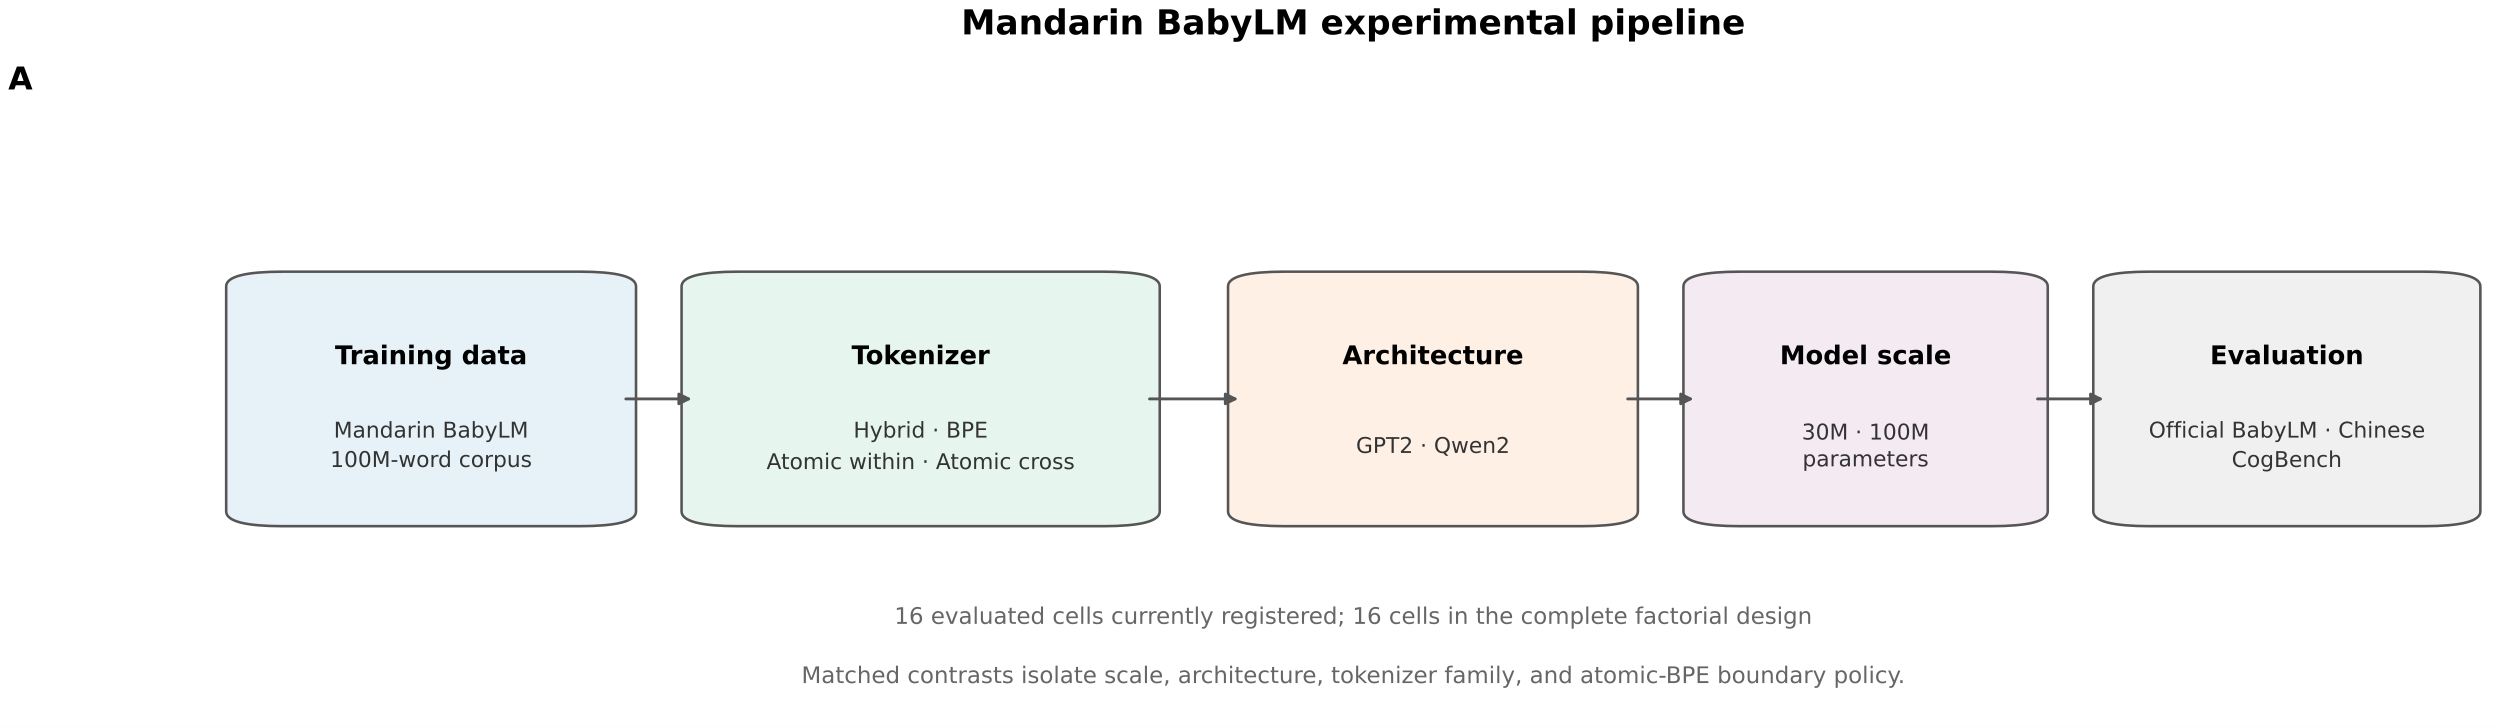
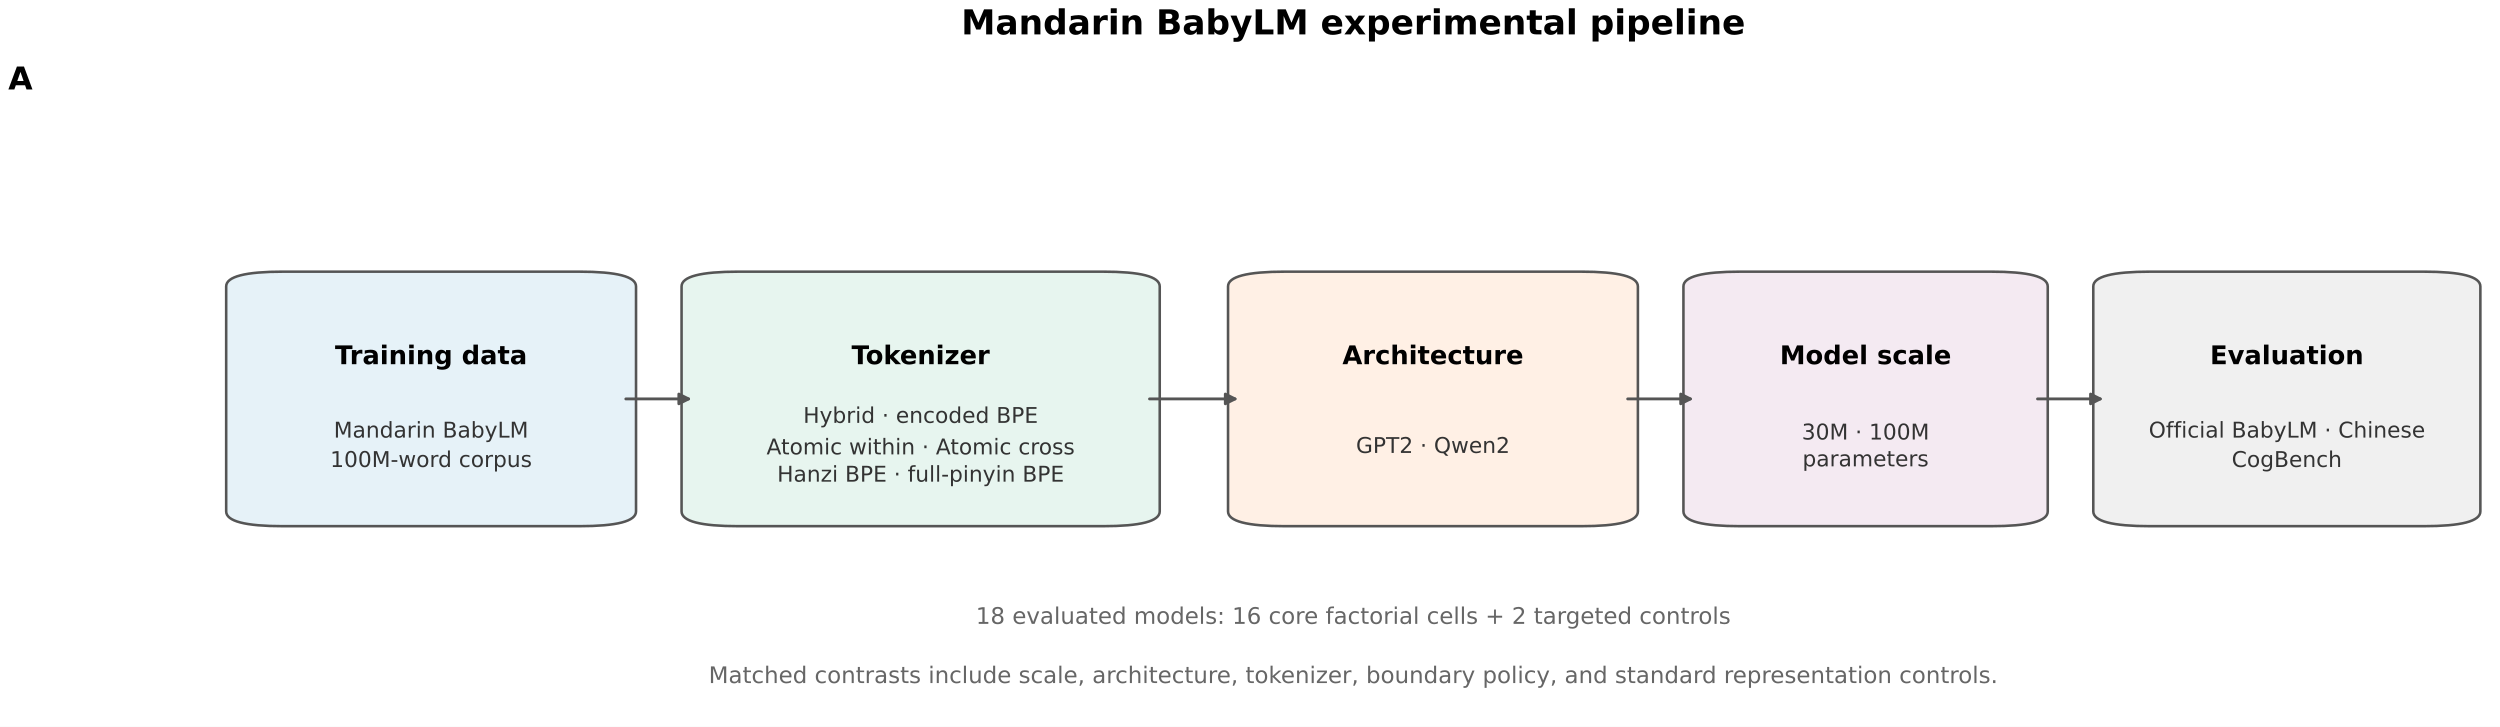
<svg xmlns="http://www.w3.org/2000/svg" width="872.743pt" height="253.728pt" viewBox="0 0 872.743 253.728" version="1.1">
  <defs>
    <style type="text/css">*{stroke-linejoin: round; stroke-linecap: butt}</style>
  </defs>
  <g id="figure_1">
    <g id="patch_1">
      <path d="M -0 253.728  L 872.743 253.728  L 872.743 0  L -0 0  z " style="fill: #ffffff" />
    </g>
    <g id="axes_1">
      <g id="patch_2">
-         <path d="M 98.83 183.69  L 202.164 183.69  Q 222.036 183.69 222.036 178.524  L 222.036 100.001  Q 222.036 94.835 202.164 94.835  L 98.83 94.835  Q 78.958 94.835 78.958 100.001  L 78.958 178.524  Q 78.958 183.69 98.83 183.69  z " clip-path="url(#p8af75b8a62)" style="fill: #e6f2f8; stroke: #555555; stroke-width: 0.9; stroke-linejoin: miter" />
+         <path d="M 98.83 183.69  L 202.164 183.69  Q 222.036 183.69 222.036 178.524  L 222.036 100.001  Q 222.036 94.835 202.164 94.835  L 98.83 94.835  Q 78.958 94.835 78.958 100.001  L 78.958 178.524  Q 78.958 183.69 98.83 183.69  z " clip-path="url(#pd47be6ab83)" style="fill: #e6f2f8; stroke: #555555; stroke-width: 0.9; stroke-linejoin: miter" />
      </g>
      <g id="patch_3">
-         <path d="M 257.806 183.69  L 384.987 183.69  Q 404.859 183.69 404.859 178.524  L 404.859 100.001  Q 404.859 94.835 384.987 94.835  L 257.806 94.835  Q 237.934 94.835 237.934 100.001  L 237.934 178.524  Q 237.934 183.69 257.806 183.69  z " clip-path="url(#p8af75b8a62)" style="fill: #e7f5ef; stroke: #555555; stroke-width: 0.9; stroke-linejoin: miter" />
+         <path d="M 257.806 183.69  L 384.987 183.69  Q 404.859 183.69 404.859 178.524  L 404.859 100.001  Q 404.859 94.835 384.987 94.835  L 257.806 94.835  Q 237.934 94.835 237.934 100.001  L 237.934 178.524  Q 237.934 183.69 257.806 183.69  z " clip-path="url(#pd47be6ab83)" style="fill: #e7f5ef; stroke: #555555; stroke-width: 0.9; stroke-linejoin: miter" />
      </g>
      <g id="patch_4">
-         <path d="M 448.577 183.69  L 551.911 183.69  Q 571.783 183.69 571.783 178.524  L 571.783 100.001  Q 571.783 94.835 551.911 94.835  L 448.577 94.835  Q 428.705 94.835 428.705 100.001  L 428.705 178.524  Q 428.705 183.69 448.577 183.69  z " clip-path="url(#p8af75b8a62)" style="fill: #fff0e5; stroke: #555555; stroke-width: 0.9; stroke-linejoin: miter" />
+         <path d="M 448.577 183.69  L 551.911 183.69  Q 571.783 183.69 571.783 178.524  L 571.783 100.001  Q 571.783 94.835 551.911 94.835  L 448.577 94.835  Q 428.705 94.835 428.705 100.001  L 428.705 178.524  Q 428.705 183.69 448.577 183.69  z " clip-path="url(#pd47be6ab83)" style="fill: #fff0e5; stroke: #555555; stroke-width: 0.9; stroke-linejoin: miter" />
      </g>
      <g id="patch_5">
-         <path d="M 607.553 183.69  L 694.99 183.69  Q 714.862 183.69 714.862 178.524  L 714.862 100.001  Q 714.862 94.835 694.99 94.835  L 607.553 94.835  Q 587.681 94.835 587.681 100.001  L 587.681 178.524  Q 587.681 183.69 607.553 183.69  z " clip-path="url(#p8af75b8a62)" style="fill: #f4eaf2; stroke: #555555; stroke-width: 0.9; stroke-linejoin: miter" />
+         <path d="M 607.553 183.69  L 694.99 183.69  Q 714.862 183.69 714.862 178.524  L 714.862 100.001  Q 714.862 94.835 694.99 94.835  L 607.553 94.835  Q 587.681 94.835 587.681 100.001  L 587.681 178.524  Q 587.681 183.69 607.553 183.69  z " clip-path="url(#pd47be6ab83)" style="fill: #f4eaf2; stroke: #555555; stroke-width: 0.9; stroke-linejoin: miter" />
      </g>
      <g id="patch_6">
-         <path d="M 750.631 183.69  L 846.017 183.69  Q 865.889 183.69 865.889 178.524  L 865.889 100.001  Q 865.889 94.835 846.017 94.835  L 750.631 94.835  Q 730.759 94.835 730.759 100.001  L 730.759 178.524  Q 730.759 183.69 750.631 183.69  z " clip-path="url(#p8af75b8a62)" style="fill: #f0f0f0; stroke: #555555; stroke-width: 0.9; stroke-linejoin: miter" />
+         <path d="M 750.631 183.69  L 846.017 183.69  Q 865.889 183.69 865.889 178.524  L 865.889 100.001  Q 865.889 94.835 846.017 94.835  L 750.631 94.835  Q 730.759 94.835 730.759 100.001  L 730.759 178.524  Q 730.759 183.69 750.631 183.69  z " clip-path="url(#pd47be6ab83)" style="fill: #f0f0f0; stroke: #555555; stroke-width: 0.9; stroke-linejoin: miter" />
      </g>
      <g id="text_1">
        <text style="font-weight: 700; font-size: 9px; font-family: 'DejaVu Sans', 'Arial', 'Liberation Sans', sans-serif; text-anchor: middle" x="150.497" y="127.136" transform="rotate(-0 150.497 127.1358)">Training data</text>
      </g>
      <g id="text_2">
        <text style="font-size: 7.6px; font-family: 'DejaVu Sans', 'Arial', 'Liberation Sans', sans-serif; fill: #333333" transform="translate(116.5131 152.7607)">Mandarin BabyLM</text>
        <text style="font-size: 7.6px; font-family: 'DejaVu Sans', 'Arial', 'Liberation Sans', sans-serif; fill: #333333" transform="translate(115.2686 163.0207)">100M-word corpus</text>
      </g>
      <g id="text_3">
        <text style="font-weight: 700; font-size: 9px; font-family: 'DejaVu Sans', 'Arial', 'Liberation Sans', sans-serif; text-anchor: middle" x="321.396" y="127.136" transform="rotate(-0 321.3962 127.1358)">Tokenizer</text>
      </g>
      <g id="text_4">
-         <text style="font-size: 7.6px; font-family: 'DejaVu Sans', 'Arial', 'Liberation Sans', sans-serif; fill: #333333" transform="translate(297.924 152.7607)">Hybrid · BPE</text>
-         <text style="font-size: 7.6px; font-family: 'DejaVu Sans', 'Arial', 'Liberation Sans', sans-serif; fill: #333333" transform="translate(267.5917 163.757)">Atomic within · Atomic cross</text>
+         <text style="font-size: 7.6px; font-family: 'DejaVu Sans', 'Arial', 'Liberation Sans', sans-serif; fill: #333333" transform="translate(280.3924 147.6307)">Hybrid · encoded BPE</text>
+         <text style="font-size: 7.6px; font-family: 'DejaVu Sans', 'Arial', 'Liberation Sans', sans-serif; fill: #333333" transform="translate(267.5917 158.627)">Atomic within · Atomic cross</text>
+         <text style="font-size: 7.6px; font-family: 'DejaVu Sans', 'Arial', 'Liberation Sans', sans-serif; fill: #333333" transform="translate(271.2961 168.1507)">Hanzi BPE · full-pinyin BPE</text>
      </g>
      <g id="text_5">
        <text style="font-weight: 700; font-size: 9px; font-family: 'DejaVu Sans', 'Arial', 'Liberation Sans', sans-serif; text-anchor: middle" x="500.244" y="127.136" transform="rotate(-0 500.2442 127.1358)">Architecture</text>
      </g>
      <g id="text_6">
        <text style="font-size: 7.6px; font-family: 'DejaVu Sans', 'Arial', 'Liberation Sans', sans-serif; text-anchor: middle; fill: #333333" x="500.244" y="158.124" transform="rotate(-0 500.2442 158.1241)">GPT2 · Qwen2</text>
      </g>
      <g id="text_7">
        <text style="font-weight: 700; font-size: 9px; font-family: 'DejaVu Sans', 'Arial', 'Liberation Sans', sans-serif; text-anchor: middle" x="651.271" y="127.136" transform="rotate(-0 651.2714 127.1358)">Model scale</text>
      </g>
      <g id="text_8">
        <text style="font-size: 7.6px; font-family: 'DejaVu Sans', 'Arial', 'Liberation Sans', sans-serif; fill: #333333" transform="translate(629.0022 153.4299)">30M · 100M</text>
        <text style="font-size: 7.6px; font-family: 'DejaVu Sans', 'Arial', 'Liberation Sans', sans-serif; fill: #333333" transform="translate(629.2302 162.8016)">parameters</text>
      </g>
      <g id="text_9">
        <text style="font-weight: 700; font-size: 9px; font-family: 'DejaVu Sans', 'Arial', 'Liberation Sans', sans-serif; text-anchor: middle" x="798.324" y="127.136" transform="rotate(-0 798.3242 127.1358)">Evaluation</text>
      </g>
      <g id="text_10">
        <text style="font-size: 7.6px; font-family: 'DejaVu Sans', 'Arial', 'Liberation Sans', sans-serif; fill: #333333" transform="translate(750.1235 152.7607)">Official BabyLM · Chinese</text>
        <text style="font-size: 7.6px; font-family: 'DejaVu Sans', 'Arial', 'Liberation Sans', sans-serif; fill: #333333" transform="translate(779.0819 163.0207)">CogBench</text>
      </g>
      <g id="patch_7">
        <path d="M 218.475 139.262  Q 229.986 139.262 240.379 139.262  " style="fill: none; stroke: #555555; stroke-linecap: round" />
        <path d="M 236.979 137.562  L 240.379 139.262  L 236.979 140.962  z " style="fill: #555555; stroke: #555555; stroke-linecap: round" />
      </g>
      <g id="patch_8">
        <path d="M 401.297 139.262  Q 416.783 139.262 431.151 139.262  " style="fill: none; stroke: #555555; stroke-linecap: round" />
        <path d="M 427.751 137.562  L 431.151 139.262  L 427.751 140.962  z " style="fill: #555555; stroke: #555555; stroke-linecap: round" />
      </g>
      <g id="patch_9">
        <path d="M 568.222 139.262  Q 579.733 139.262 590.126 139.262  " style="fill: none; stroke: #555555; stroke-linecap: round" />
        <path d="M 586.726 137.562  L 590.126 139.262  L 586.726 140.962  z " style="fill: #555555; stroke: #555555; stroke-linecap: round" />
      </g>
      <g id="patch_10">
        <path d="M 711.3 139.262  Q 722.811 139.262 733.205 139.262  " style="fill: none; stroke: #555555; stroke-linecap: round" />
        <path d="M 729.805 137.562  L 733.205 139.262  L 729.805 140.962  z " style="fill: #555555; stroke: #555555; stroke-linecap: round" />
      </g>
      <g id="text_11">
-         <text style="font-size: 8px; font-family: 'DejaVu Sans', 'Arial', 'Liberation Sans', sans-serif; text-anchor: middle; fill: #666666" x="472.423" y="217.798" transform="rotate(-0 472.4234 217.7976)">16 evaluated cells currently registered; 16 cells in the complete factorial design</text>
+         <text style="font-size: 8px; font-family: 'DejaVu Sans', 'Arial', 'Liberation Sans', sans-serif; text-anchor: middle; fill: #666666" x="472.423" y="217.798" transform="rotate(-0 472.4234 217.7976)">18 evaluated models: 16 core factorial cells + 2 targeted controls</text>
      </g>
      <g id="text_12">
-         <text style="font-size: 8px; font-family: 'DejaVu Sans', 'Arial', 'Liberation Sans', sans-serif; text-anchor: middle; fill: #666666" x="472.423" y="238.462" transform="rotate(-0 472.4234 238.4616)">Matched contrasts isolate scale, architecture, tokenizer family, and atomic-BPE boundary policy.</text>
+         <text style="font-size: 8px; font-family: 'DejaVu Sans', 'Arial', 'Liberation Sans', sans-serif; text-anchor: middle; fill: #666666" x="472.423" y="238.462" transform="rotate(-0 472.4234 238.4616)">Matched contrasts include scale, architecture, tokenizer, boundary policy, and standard representation controls.</text>
      </g>
      <g id="text_13">
        <text style="font-weight: 700; font-size: 11px; font-family: 'DejaVu Sans', 'Arial', 'Liberation Sans', sans-serif; text-anchor: end" x="11.393" y="31.233" transform="rotate(-0 11.39297 31.23342)">A</text>
      </g>
    </g>
    <g id="text_14">
      <text style="font-weight: 700; font-size: 12px; font-family: 'DejaVu Sans', 'Arial', 'Liberation Sans', sans-serif; text-anchor: middle" x="472.423" y="11.998" transform="rotate(-0 472.4234 11.99812)">Mandarin BabyLM experimental pipeline</text>
    </g>
  </g>
  <defs>
-     <clipPath id="p8af75b8a62">
+     <clipPath id="pd47be6ab83">
      <rect x="74.983" y="44.208" width="794.88" height="206.64" />
    </clipPath>
  </defs>
</svg>
